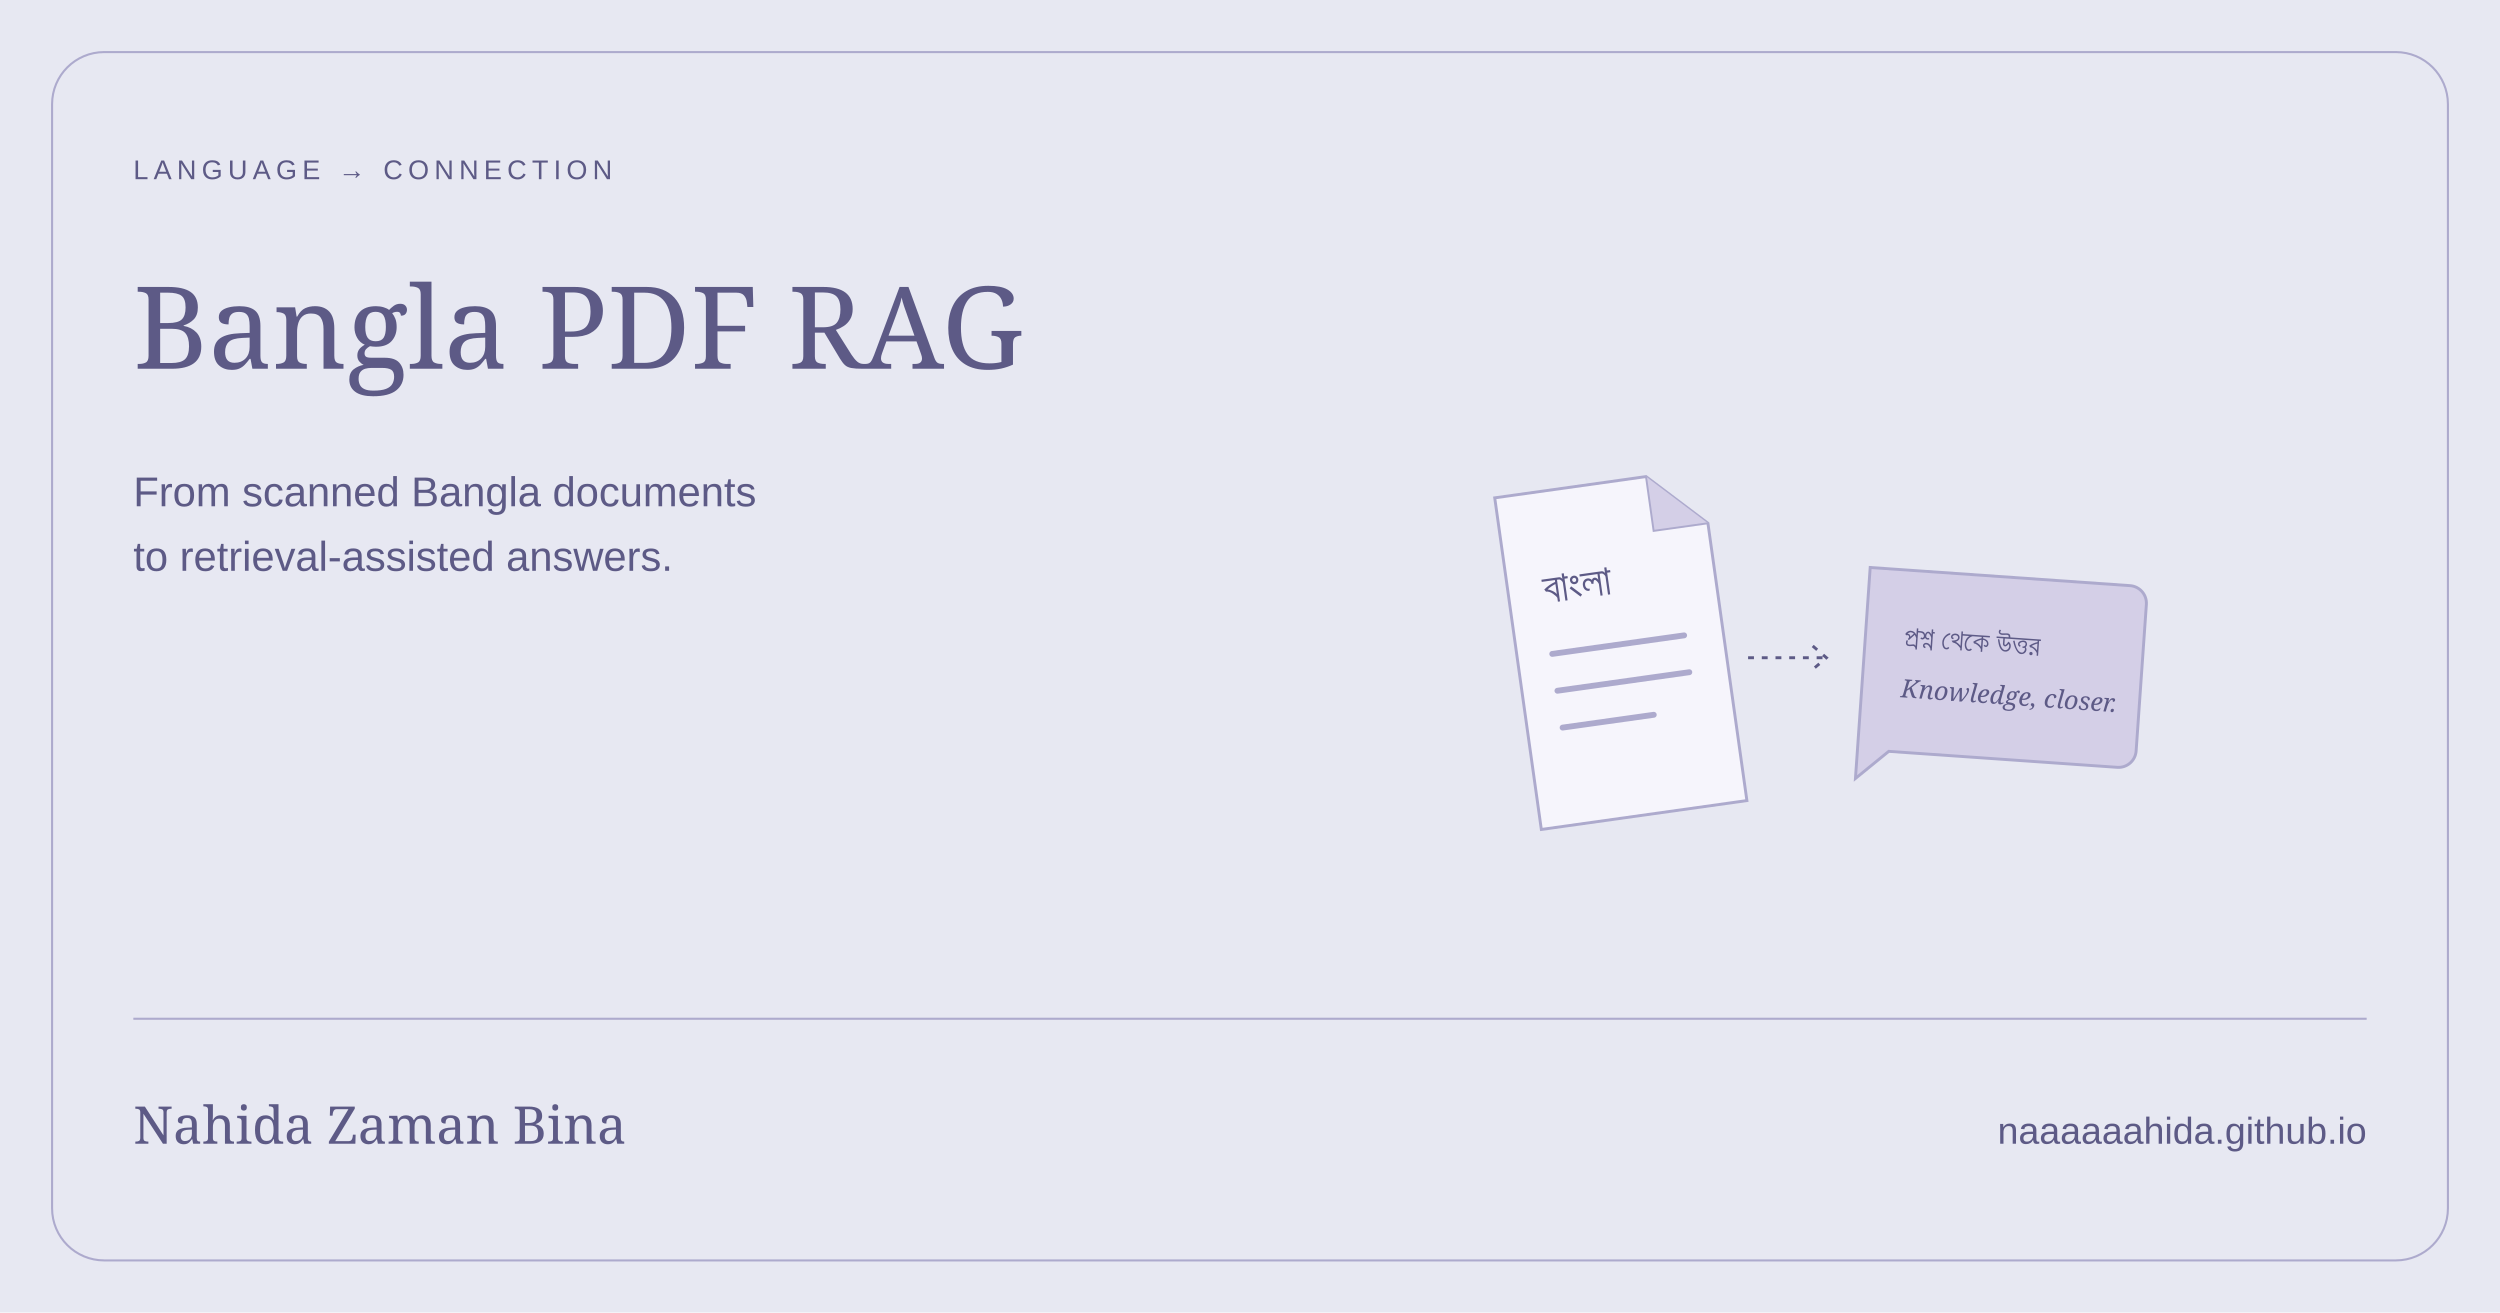
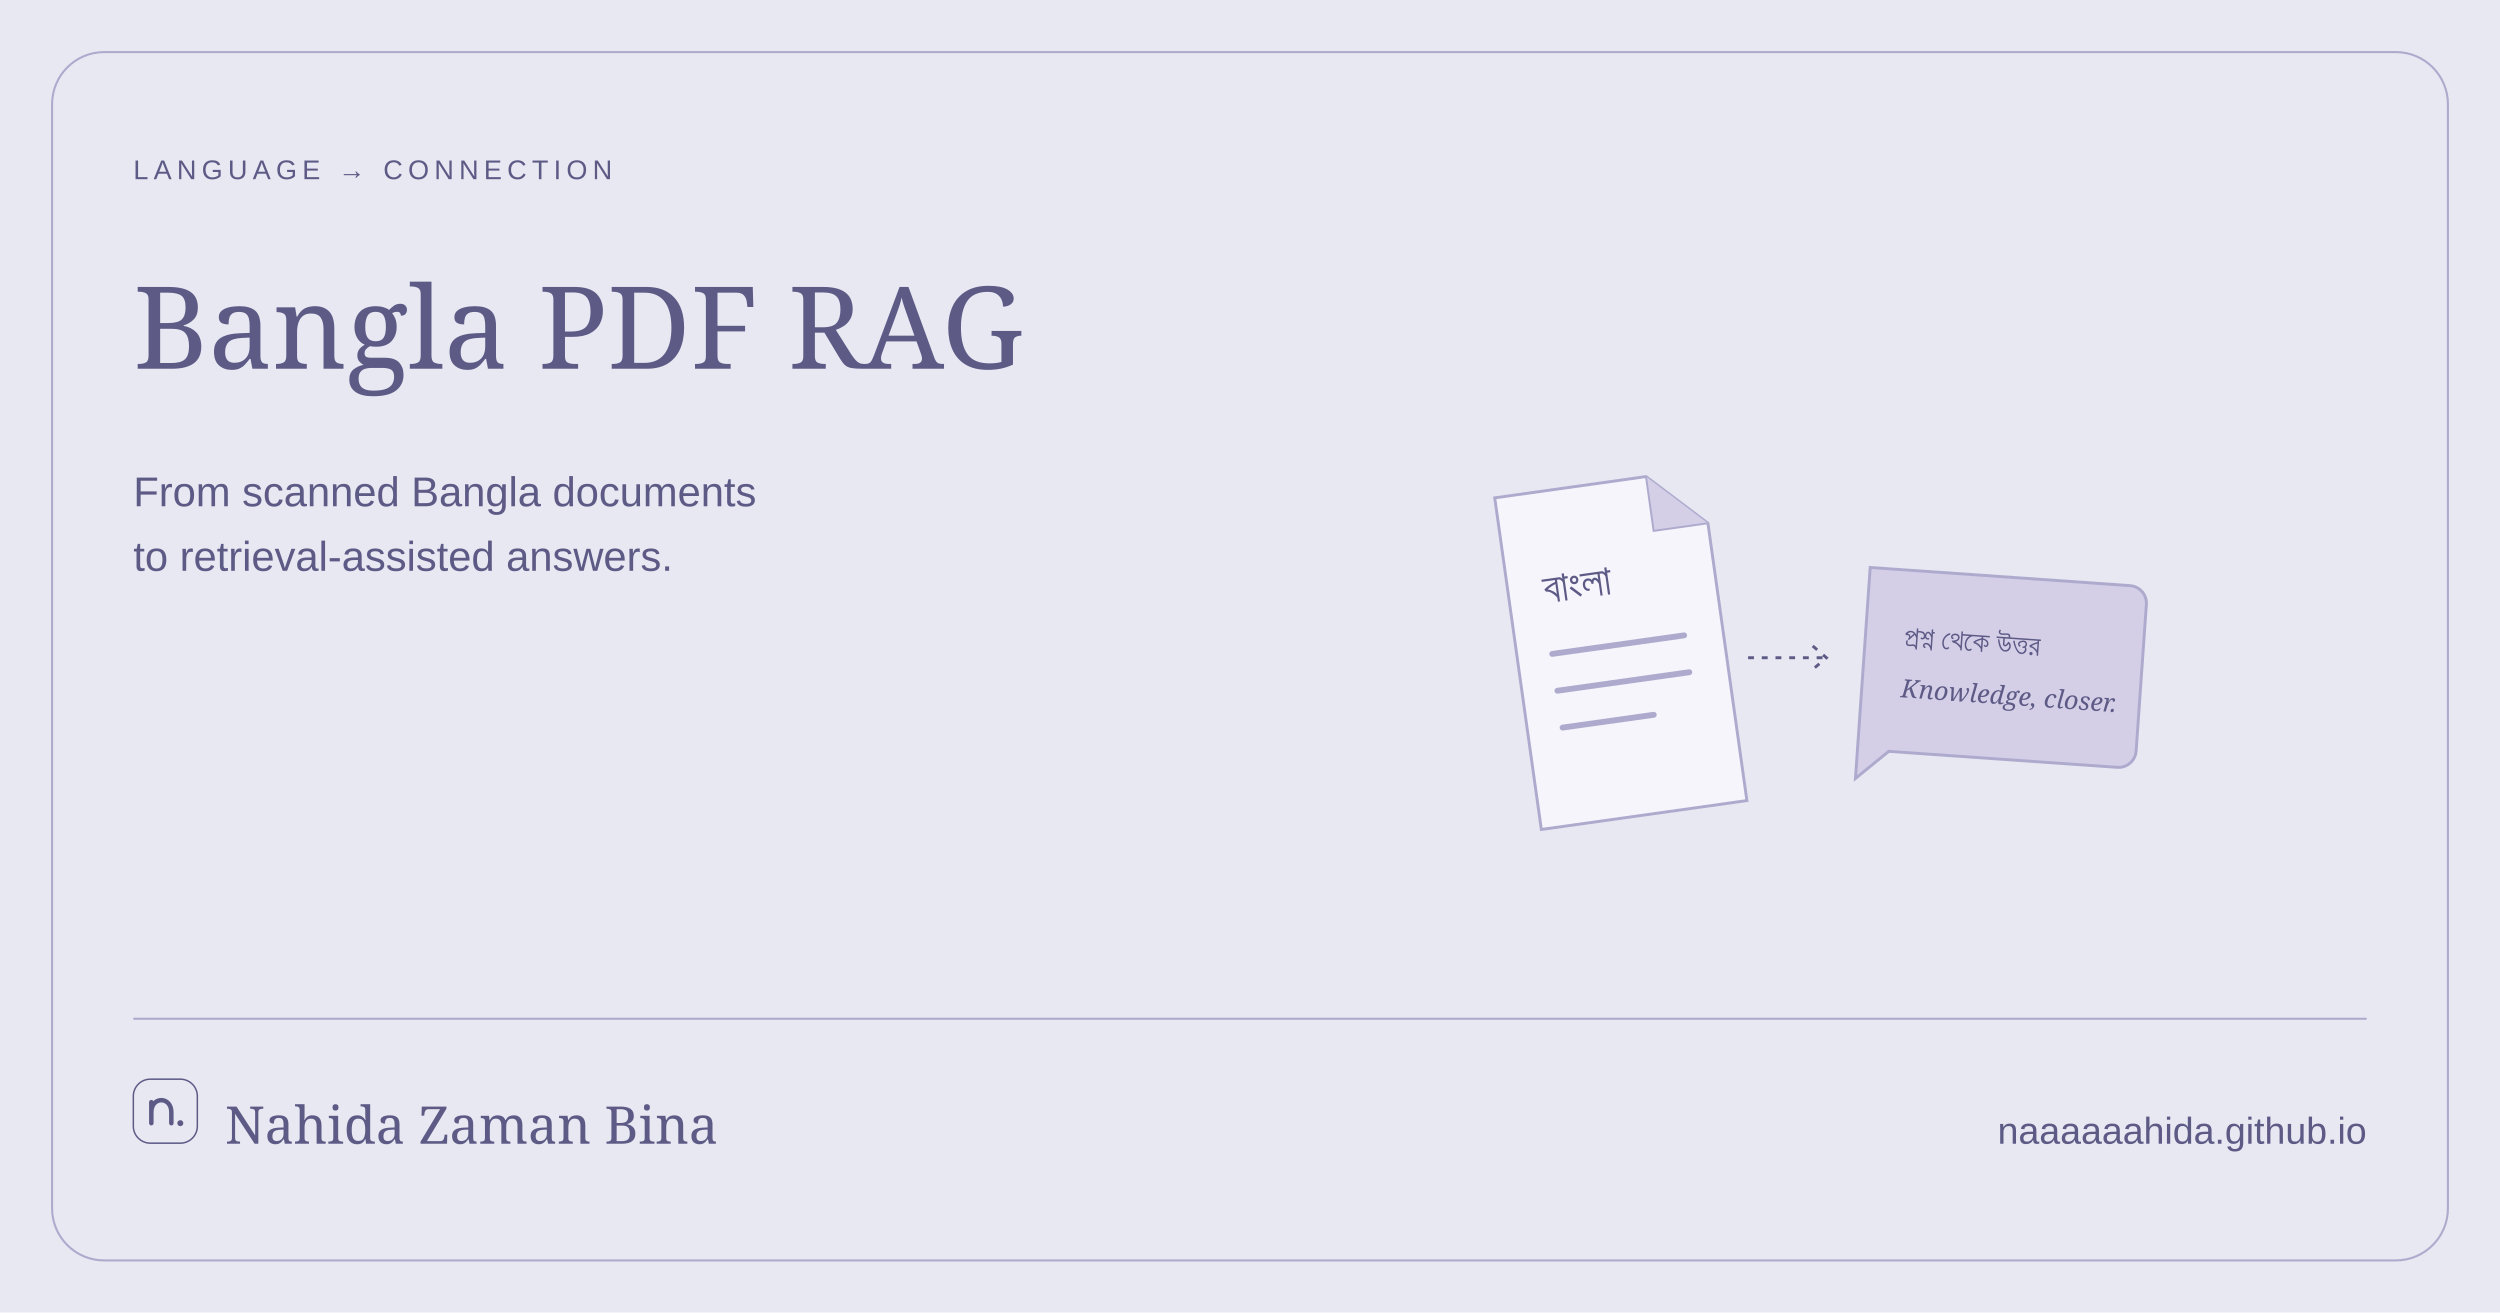
<svg xmlns="http://www.w3.org/2000/svg" width="1200" height="630" viewBox="0 0 1200 630">
  <rect width="1200" height="630" fill="#e7e8f2" />
  <rect x="25" y="25" width="1150" height="580" rx="25" stroke="#adaacd" fill="none" />
  <text x="64" y="86" fill="#5d5a86" font-family="Arial,sans-serif" font-size="13" letter-spacing="2.5">LANGUAGE → CONNECTION</text>
  <text x="64" y="177" fill="#5d5a86" font-family="Georgia,serif" font-size="55">Bangla PDF RAG</text>
  <text x="64" y="243" fill="#5d5a86" font-family="Arial,sans-serif" font-size="20">From scanned Bangla documents</text>
  <text x="64" y="274" fill="#5d5a86" font-family="Arial,sans-serif" font-size="20">to retrieval-assisted answers.</text>
  <g transform="translate(574 170) scale(.94)">
    <g transform="rotate(-8 211 151)">
      <path d="M164 66h78l28 28v143H164Z" fill="#f6f5fc" stroke="#adaacd" stroke-width="1.5" />
      <path d="M242 66v28h28" fill="#d4cfe7" stroke="#adaacd" />
      <text x="182" y="123" font-family="sans-serif" font-size="22" fill="#5d5a86">বাংলা</text>
      <path d="M182 149h68m-68 19h68m-68 19h47" stroke="#adaacd" stroke-width="3" stroke-linecap="round" />
    </g>
    <path d="M282 155h40m-7-6 7 6-7 6" stroke="#5d5a86" stroke-width="1.5" fill="none" stroke-dasharray="3 4" />
    <g transform="rotate(4 401 159)">
      <path d="M341 113h133a9 9 0 0 1 9 9v75a9 9 0 0 1-9 9H357l-16 15Z" fill="#d4cfe7" stroke="#adaacd" stroke-width="1.5" />
      <text x="361" y="152" font-family="sans-serif" font-size="15" fill="#5d5a86">প্রশ্ন থেকে উত্তর</text>
      <text x="361" y="178" font-family="Georgia,serif" font-style="italic" font-size="13" fill="#5d5a86">Knowledge, closer.</text>
    </g>
  </g>
  <path d="M64 489h1072" stroke="#adaacd" />
-   <text x="64" y="549" fill="#5d5a86" font-family="Georgia,serif" font-size="25">Nahida Zaman Bina</text>
+   <text x="108" y="549" fill="#5d5a86" font-family="Georgia,serif" font-size="25">Nahida Zaman Bina</text>
  <text x="1136" y="549" text-anchor="end" fill="#5d5a86" font-family="Arial,sans-serif" font-size="18">naaaaaahida.github.io</text>
+   <g transform="translate(64 518) scale(.48)">
+     <rect width="64" height="64" rx="17" fill="none" stroke="#5d5a86" stroke-width="1.5" />
+     <path d="M18 44V23m0 10c0-8 5-12 10-12s10 4 10 12v11" fill="none" stroke="#5d5a86" stroke-width="4.5" stroke-linecap="round" />
+     <circle cx="47" cy="44" r="3" fill="#5d5a86" />
+   </g>
</svg>
